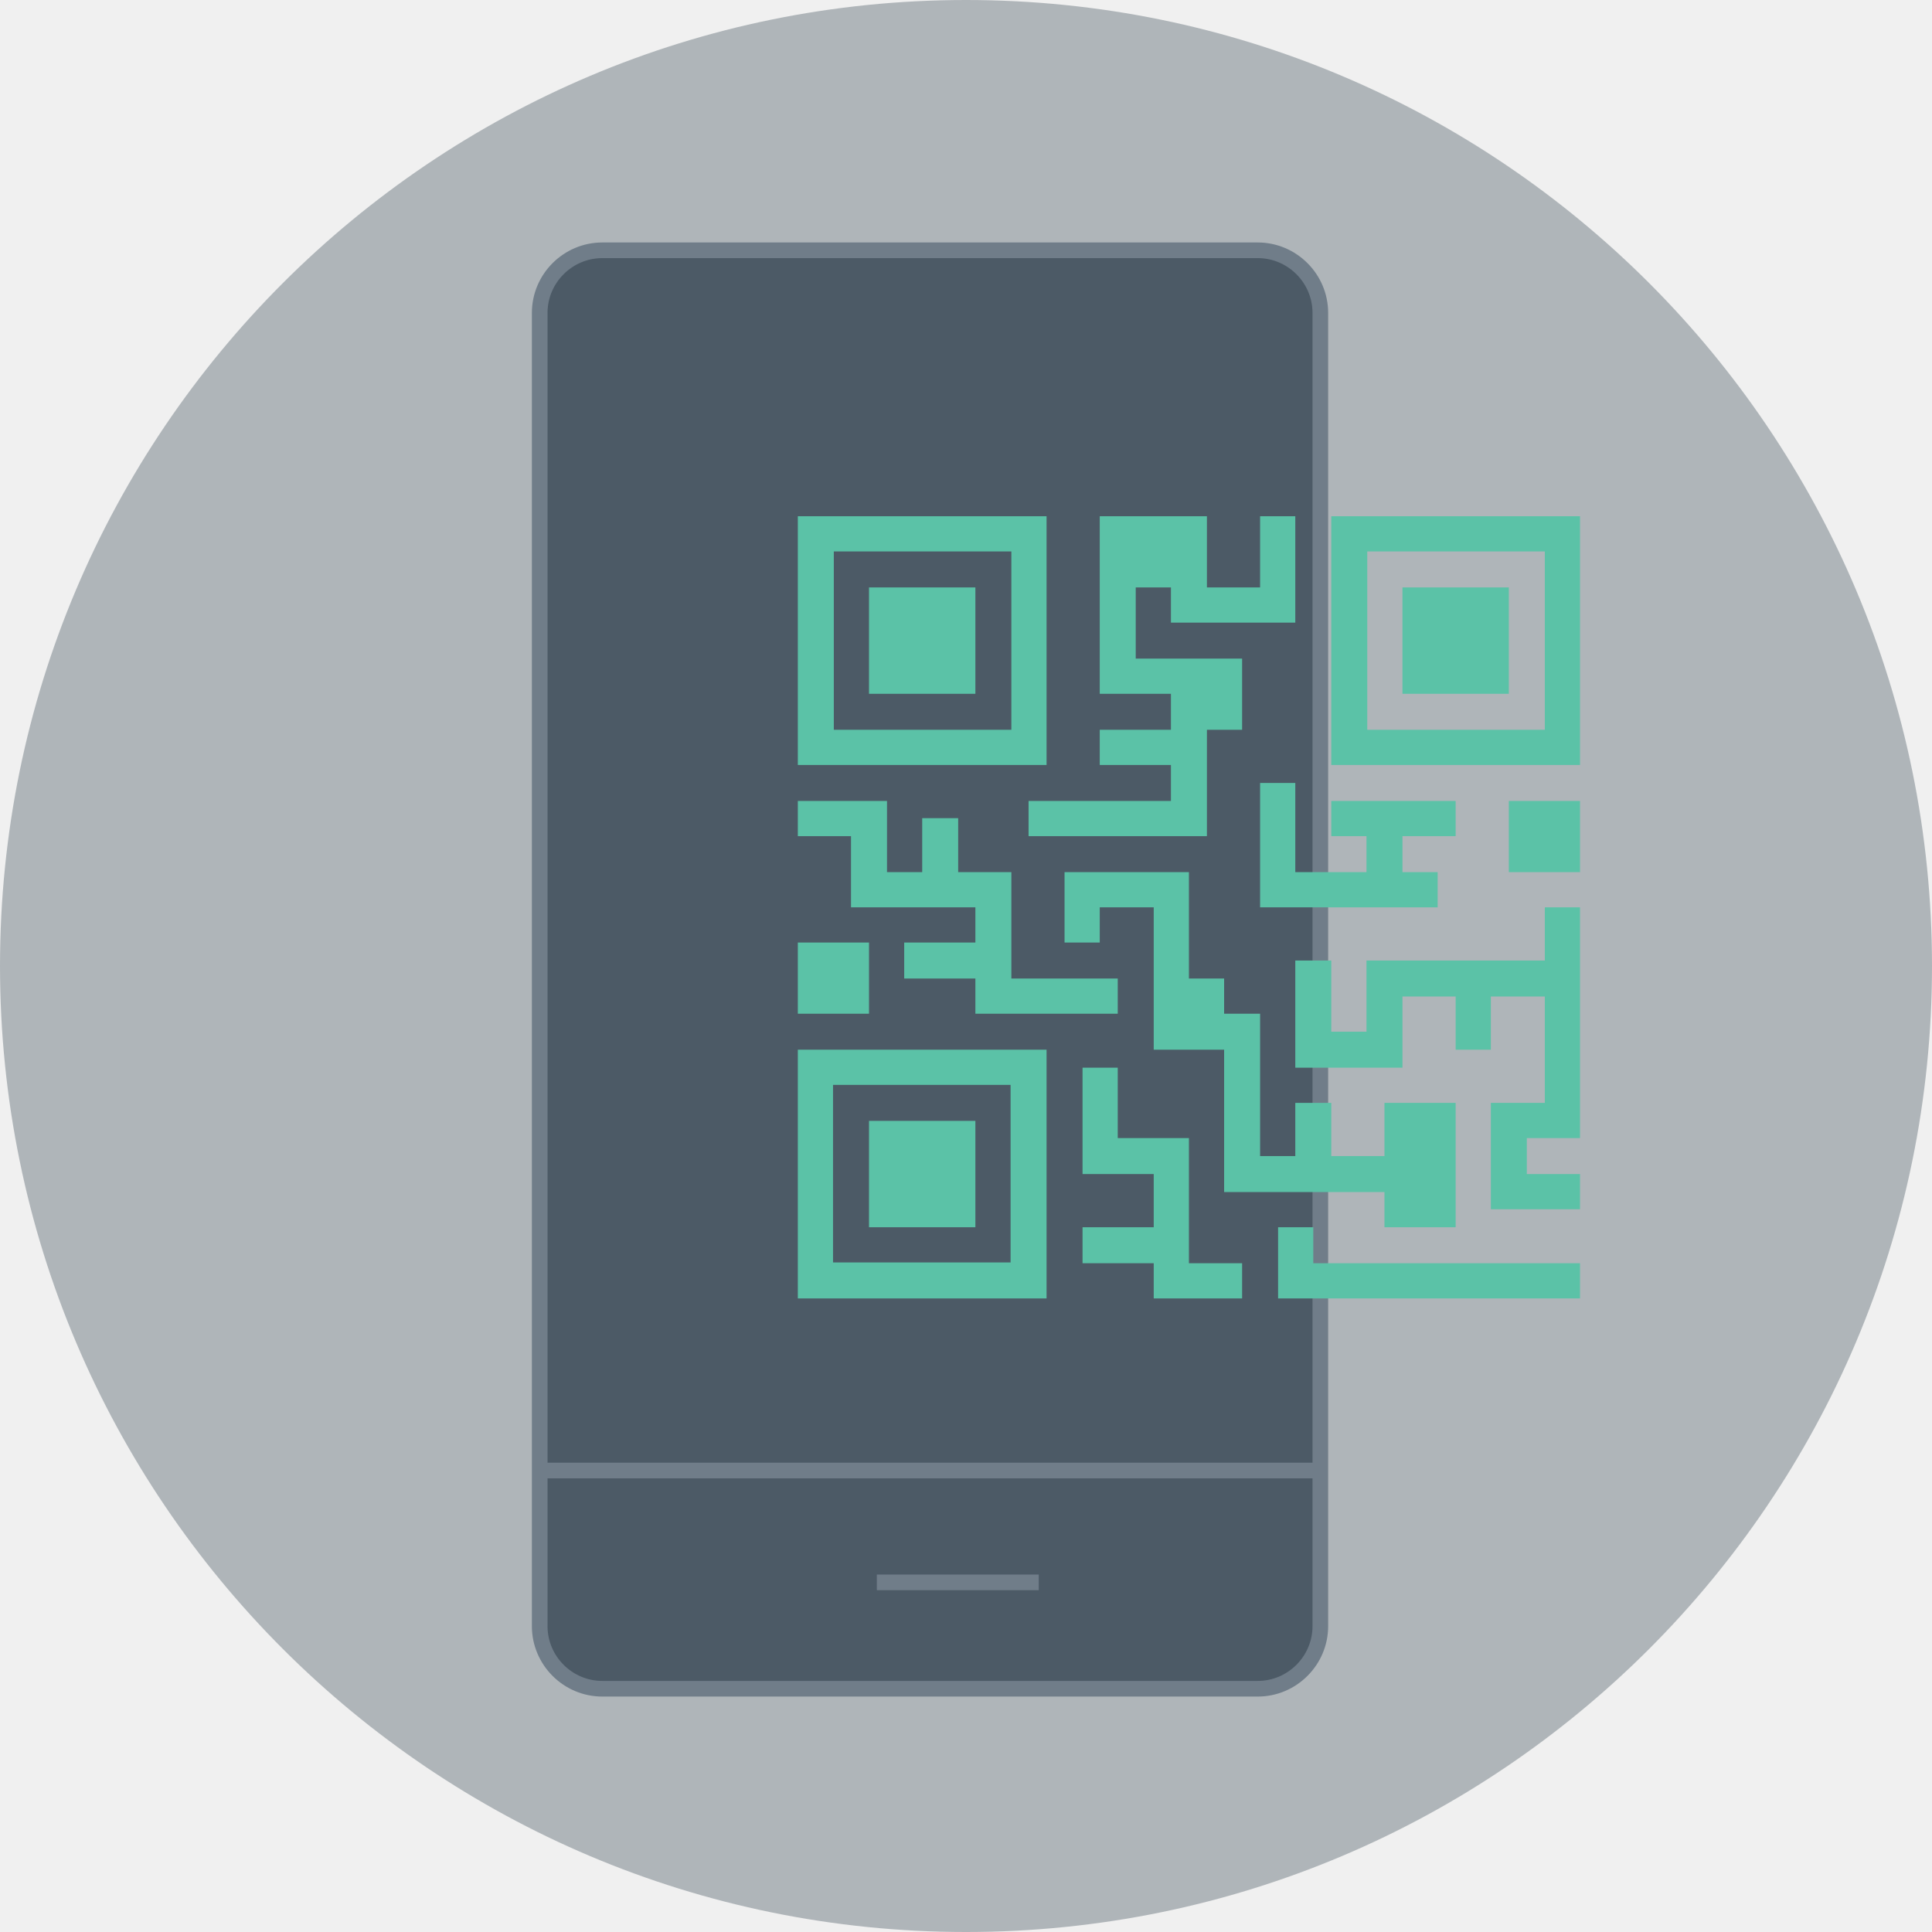
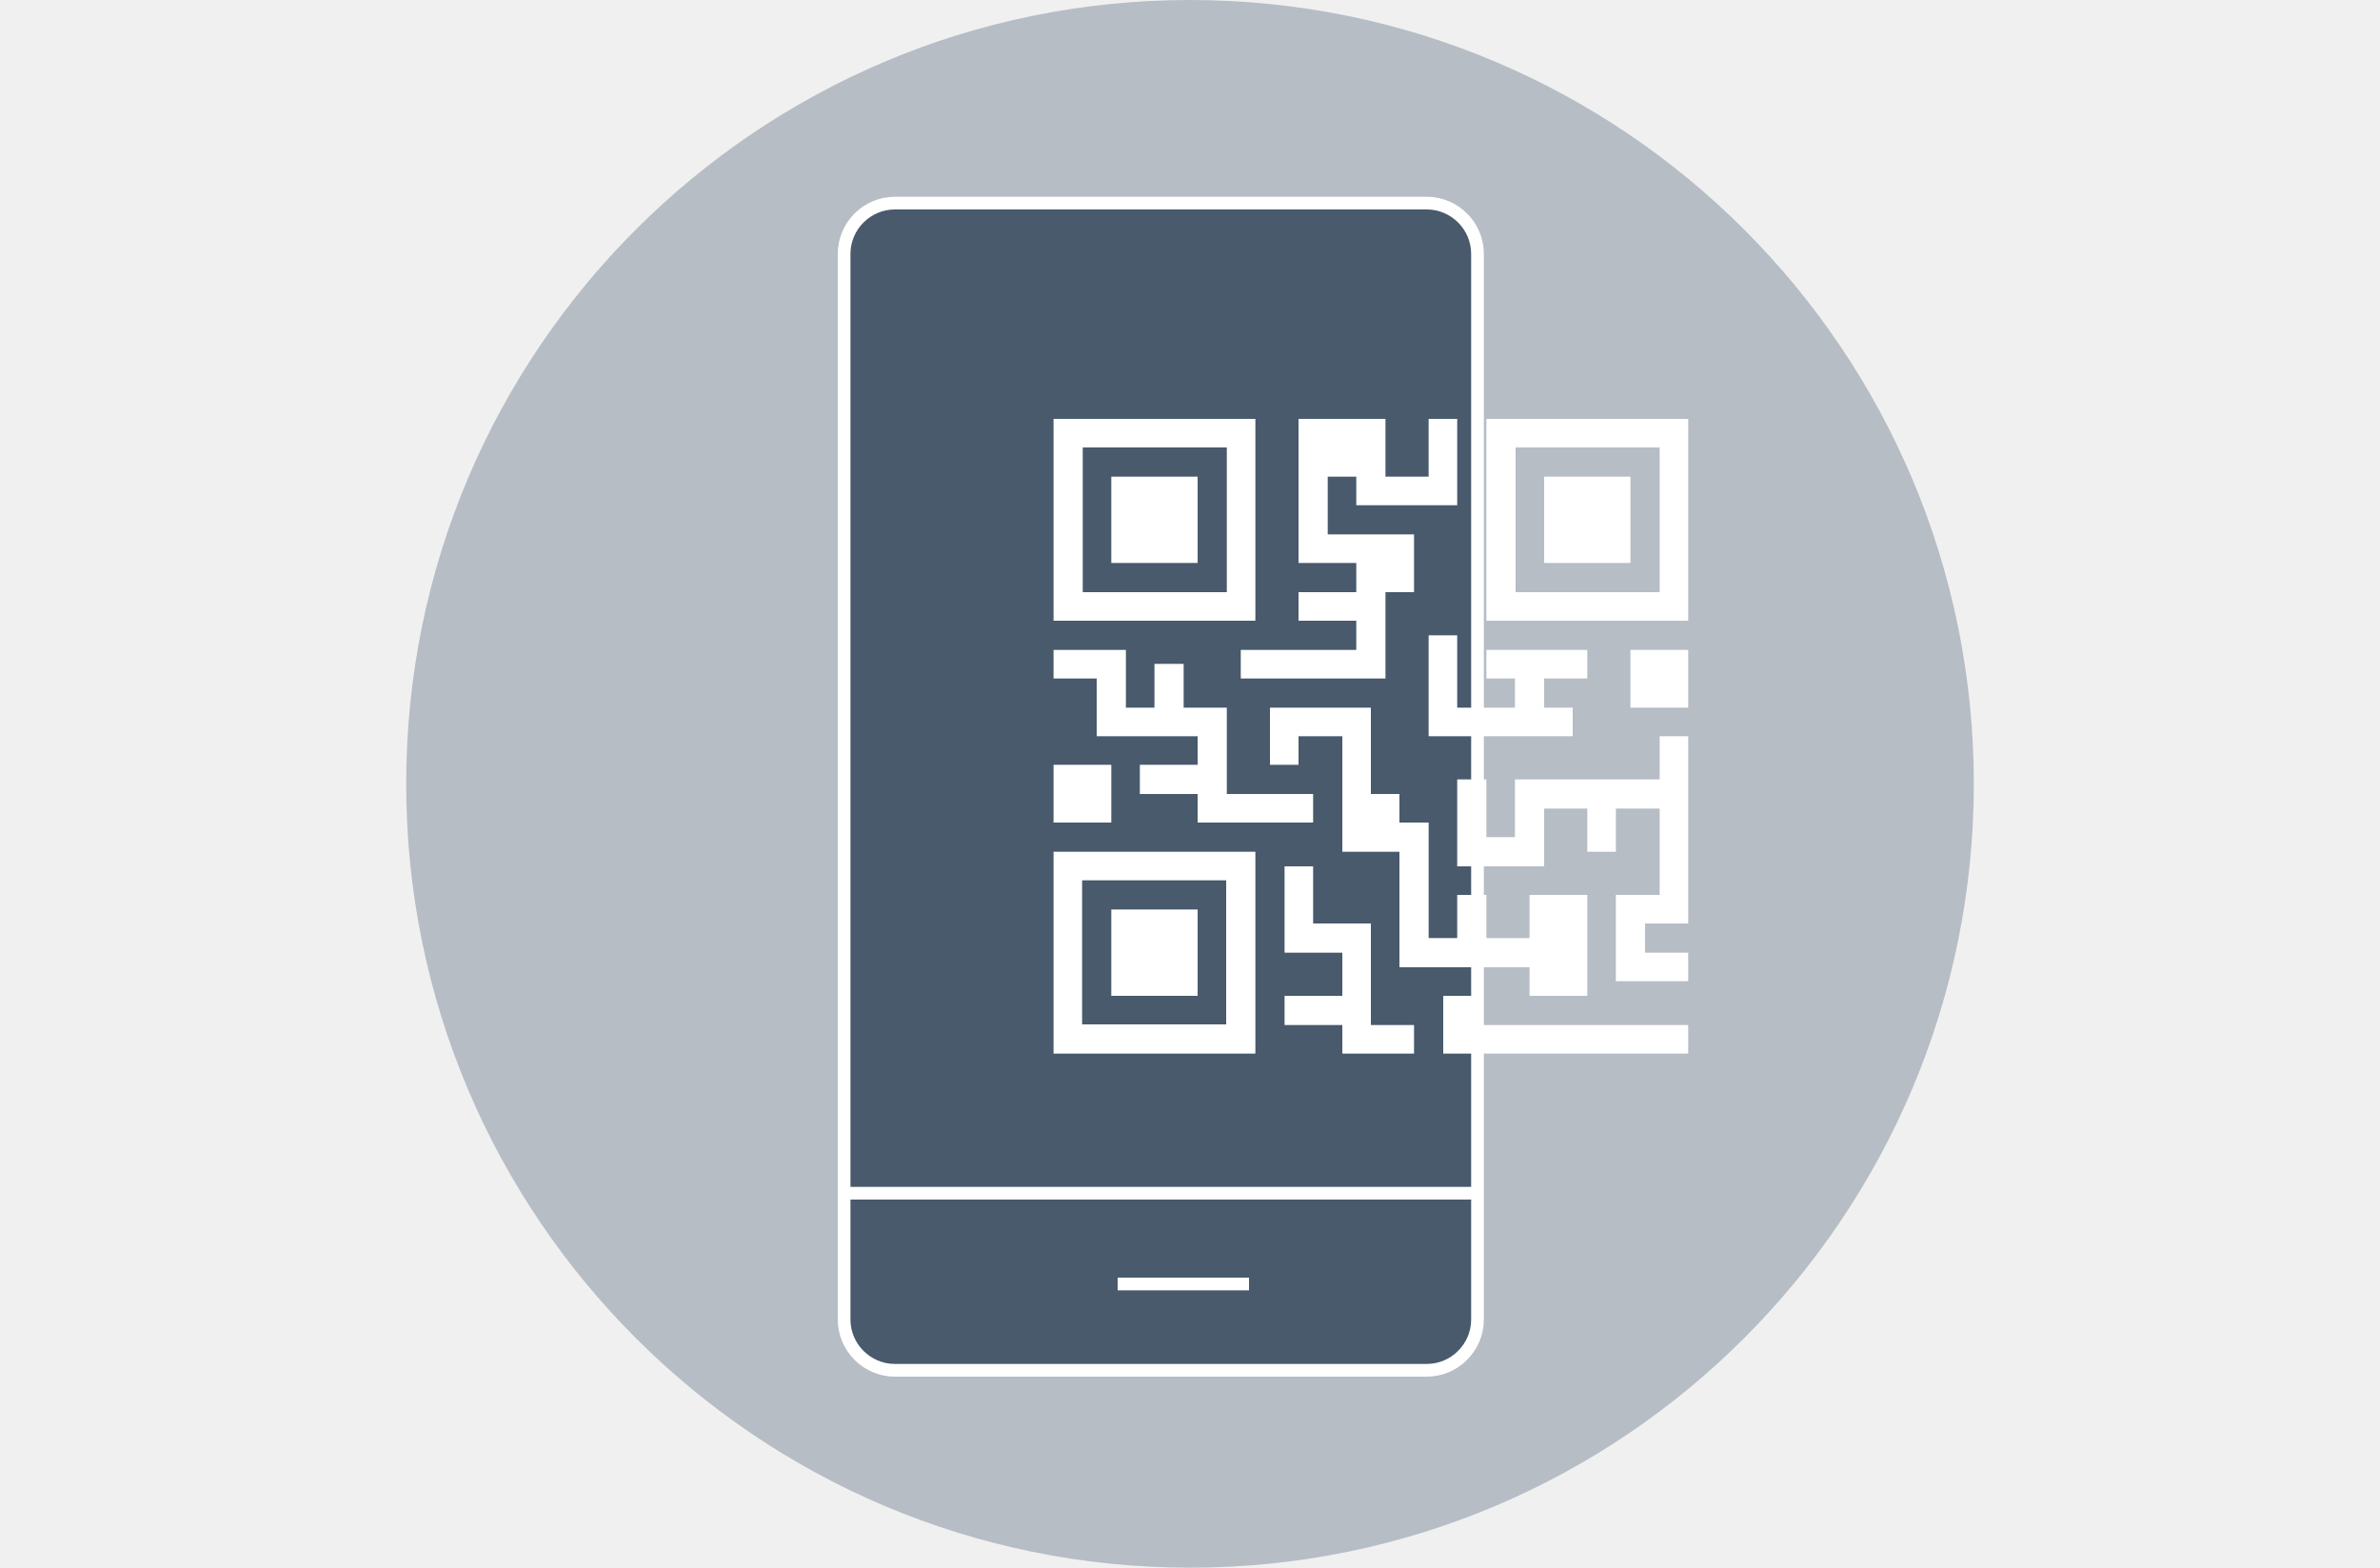
- <svg xmlns="http://www.w3.org/2000/svg" width="247px" height="247px" viewBox="0 0 247 247" version="1.1">
-   <defs>
-     <linearGradient x1="50.003%" y1="-0.003%" x2="50.003%" y2="75.267%" id="linearGradient-1">
-       <stop stop-color="#192C3A" offset="0%" />
-       <stop stop-color="#192C3A" offset="100%" />
-     </linearGradient>
-   </defs>
-   <g id="Page-1" stroke="none" stroke-width="1" fill="none" fill-rule="evenodd">
-     <g id="onboarding-tour-phone">
-       <path d="M123.5,247 C191.7,247 247,191.7 247,123.5 C247,55.3 191.7,0 123.5,0 C55.3,0 0,55.3 0,123.5 C0,191.7 55.3,247 123.5,247 Z" id="Shape" fill="url(#linearGradient-1)" fill-rule="nonzero" opacity="0.3" />
-       <g id="Group" transform="translate(69, 32)" stroke="#707D89" stroke-width="2">
-         <path d="M8,0 L91.8,0 C96.2,0 99.8,3.6 99.8,8 L99.8,175.9 C99.8,180.3 96.2,183.9 91.8,183.9 L8,183.9 C3.6,183.9 0,180.3 0,175.9 L0,8 C0,3.6 3.6,0 8,0 Z" id="Shape" fill-opacity="0.655" fill="#192C3A" fill-rule="nonzero" />
-         <path d="M0.5,156 L99.3,156" id="Shape" stroke-linecap="square" />
-         <path d="M44.1,170.3 L62.8,170.3" id="Shape" stroke-linecap="square" />
-       </g>
-       <g id="Group" transform="translate(102, 66)" fill-rule="nonzero" fill="#5BC2A7">
-         <path d="M31.8,0 L0,0 L0,31.8 L31.8,31.8 L31.8,0 L31.8,0 Z M27.3,27.3 L4.6,27.3 L4.6,4.5 L27.3,4.5 L27.3,27.3 L27.3,27.3 Z" id="Shape" />
-         <polygon id="Shape" points="65.9 90.9 61.4 90.9 61.4 100 100 100 100 95.5 65.9 95.5" />
-         <rect id="Rectangle-path" x="9.1" y="9.1" width="13.6" height="13.6" />
-         <path d="M0,100 L31.8,100 L31.8,68.2 L0,68.2 L0,100 L0,100 Z M4.5,72.7 L27.2,72.7 L27.2,95.4 L4.5,95.4 L4.5,72.7 L4.5,72.7 Z" id="Shape" />
-         <rect id="Rectangle-path" x="9.1" y="77.3" width="13.6" height="13.6" />
-         <path d="M68.2,0 L68.2,31.8 L100,31.8 L100,0 L68.2,0 L68.2,0 Z M95.5,27.3 L72.8,27.3 L72.8,4.5 L95.5,4.5 L95.5,27.3 L95.5,27.3 Z" id="Shape" />
-         <rect id="Rectangle-path" x="77.3" y="9.1" width="13.6" height="13.6" />
-         <rect id="Rectangle-path" x="90.9" y="36.4" width="9.1" height="9.1" />
-         <rect id="Rectangle-path" x="0" y="54.5" width="9.1" height="9.1" />
-         <polygon id="Shape" points="47.7 36.4 29.5 36.4 29.5 40.9 52.3 40.9 52.3 31.8 52.3 27.3 56.8 27.3 56.8 18.2 52.3 18.2 47.7 18.2 43.2 18.2 43.2 9.1 47.7 9.1 47.7 13.6 63.6 13.6 63.6 0 59.1 0 59.1 9.1 52.3 9.1 52.3 0 50 0 40.9 0 38.6 0 38.6 22.7 47.7 22.7 47.7 27.3 38.6 27.3 38.6 31.8 47.7 31.8" />
-         <polygon id="Shape" points="6.8 50 15.9 50 20.5 50 22.7 50 22.7 54.5 13.6 54.5 13.6 59.1 22.7 59.1 22.7 63.6 40.9 63.6 40.9 59.1 27.3 59.1 27.3 54.5 27.3 45.5 20.5 45.5 20.5 38.6 15.9 38.6 15.9 45.5 11.4 45.5 11.4 36.4 0 36.4 0 40.9 6.8 40.9" />
-         <polygon id="Shape" points="50 90.9 50 79.5 40.9 79.5 40.9 70.5 36.4 70.5 36.4 84.1 45.5 84.1 45.5 90.9 36.4 90.9 36.4 95.5 45.5 95.5 45.5 100 56.8 100 56.8 95.5 50 95.5" />
-         <polygon id="Shape" points="72.7 45.5 63.6 45.5 63.6 34.1 59.1 34.1 59.1 50 81.8 50 81.8 45.5 77.3 45.5 77.3 40.9 84.1 40.9 84.1 36.4 77.3 36.4 72.7 36.4 68.2 36.4 68.2 40.9 72.7 40.9" />
-         <polygon id="Shape" points="68.2 86.4 75 86.4 75 90.9 84.1 90.9 84.1 86.4 84.1 81.8 84.1 75 75 75 75 81.8 68.2 81.8 68.2 75 63.6 75 63.6 81.8 59.1 81.8 59.1 63.6 54.5 63.6 54.5 59.1 50 59.1 50 45.5 34.1 45.5 34.1 54.5 38.6 54.5 38.6 50 45.5 50 45.5 59.1 45.5 68.2 54.5 68.2 54.5 81.8 54.5 86.4 59.1 86.4 63.6 86.4" />
-         <polygon id="Shape" points="95.5 56.8 88.6 56.8 84.1 56.8 72.7 56.8 72.7 65.9 68.2 65.9 68.2 56.8 63.6 56.8 63.6 70.5 77.3 70.5 77.3 61.4 84.1 61.4 84.1 68.2 88.6 68.2 88.6 61.4 95.5 61.4 95.5 75 88.6 75 88.6 88.6 100 88.6 100 84.1 93.2 84.1 93.2 79.5 100 79.5 100 61.4 100 56.8 100 50 95.5 50" />
-       </g>
+ <svg xmlns="http://www.w3.org/2000/svg" version="1.1" id="Layer_1" x="0px" y="0px" viewBox="0 0 375 247" style="enable-background:new 0 0 375 247;" xml:space="preserve">
+   <style type="text/css">
+ 	.st0{display:none;opacity:0.15;}
+ 	.st1{display:inline;}
+ 	.st2{fill:none;stroke:#FFFFFF;stroke-width:2;}
+ 	.st3{fill:#B7BDC5;}
+ 	.st4{fill:#485A6C;}
+ 	.st5{fill:none;stroke:#FFFFFF;stroke-width:2;stroke-linecap:square;}
+ 	.st6{fill:#FFFFFF;}
+ </style>
+   <g transform="translate(0, 54)" class="st0">
+     <g class="st1">
+       <polyline id="Shape" class="st2" points="13,123.7 0,123.7 0,90 13,90   " />
+       <polyline id="Shape_1_" class="st2" points="58.3,123.7 71.3,123.7 71.3,90 58.3,90   " />
+       <rect id="Rectangle-path" x="13" y="41.2" class="st2" width="45.4" height="82.5" />
+       <path id="Shape_2_" class="st2" d="M25.9,56.2h3.2" />
+       <path id="Shape_3_" class="st2" d="M42.1,56.2h3.2" />
+       <path id="Shape_4_" class="st2" d="M25.9,71.2h3.2" />
+       <path id="Shape_5_" class="st2" d="M42.1,71.2h3.2" />
+       <path id="Shape_6_" class="st2" d="M25.9,86.2h3.2" />
+       <path id="Shape_7_" class="st2" d="M42.1,86.2h3.2" />
+       <path id="Shape_8_" class="st2" d="M25.9,101.2h3.2" />
+       <path id="Shape_9_" class="st2" d="M42.1,101.2h3.2" />
+       <path id="Shape_10_" class="st2" d="M35.7,123.7v-7.5" />
+     </g>
+     <g class="st1">
+       <polyline id="Shape_11_" class="st2" points="142.8,67 142.8,37.5 132.6,37.5 132.6,19.7 112.2,19.7 112.2,37.5 102,37.5     102,84.8   " />
+       <path id="Shape_12_" class="st2" d="M112.2,138h20.4" />
+       <path id="Shape_13_" class="st2" d="M122.4,7.9v11.8" />
+       <rect id="Rectangle-path_1_" x="71.3" y="84.8" class="st2" width="40.9" height="53.2" />
+       <rect id="Rectangle-path_2_" x="132.6" y="67" class="st2" width="40.9" height="71" />
+       <path id="Shape_14_" class="st2" d="M147.9,84.8h10.2" />
+       <path id="Shape_15_" class="st2" d="M147.9,102.5h10.2" />
+       <path id="Shape_16_" class="st2" d="M147.9,120.2h10.2" />
+       <path id="Shape_17_" class="st2" d="M86.6,102.5h10.2" />
+       <path id="Shape_18_" class="st2" d="M86.6,120.2h10.2" />
+     </g>
+     <g class="st1">
+       <polyline id="Shape_19_" class="st2" points="237.5,135.4 224.5,135.4 224.5,101.6 237.5,101.6   " />
+       <polyline id="Shape_20_" class="st2" points="282.9,135.4 295.8,135.4 295.8,101.6 282.9,101.6   " />
+       <rect id="Rectangle-path_3_" x="237.5" y="52.9" class="st2" width="45.4" height="82.5" />
+       <path id="Shape_21_" class="st2" d="M250.5,67.9h3.2" />
+       <path id="Shape_22_" class="st2" d="M266.7,67.9h3.2" />
+       <path id="Shape_23_" class="st2" d="M250.5,82.9h3.2" />
+       <path id="Shape_24_" class="st2" d="M266.7,82.9h3.2" />
+       <path id="Shape_25_" class="st2" d="M250.5,97.9h3.2" />
+       <path id="Shape_26_" class="st2" d="M266.7,97.9h3.2" />
+       <path id="Shape_27_" class="st2" d="M250.5,112.9h3.2" />
+       <path id="Shape_28_" class="st2" d="M266.7,112.9h3.2" />
+       <path id="Shape_29_" class="st2" d="M260.2,135.4v-7.5" />
+     </g>
+     <g class="st1">
+       <polyline id="Shape_30_" class="st2" points="367.4,56 367.4,26.4 357.1,26.4 357.1,8.7 336.7,8.7 336.7,26.4 326.5,26.4     326.5,73.8   " />
+       <path id="Shape_31_" class="st2" d="M336.7,127.1h20.4" />
+       <path id="Shape_32_" class="st2" d="M346.9-3.1V8.7" />
+       <rect id="Rectangle-path_4_" x="295.8" y="73.8" class="st2" width="40.9" height="53.2" />
+       <rect id="Rectangle-path_5_" x="357.1" y="56" class="st2" width="40.9" height="71" />
+       <path id="Shape_33_" class="st2" d="M372.5,73.8h10.2" />
+       <path id="Shape_34_" class="st2" d="M372.5,91.5h10.2" />
+       <path id="Shape_35_" class="st2" d="M372.5,109.2h10.2" />
+       <path id="Shape_36_" class="st2" d="M311.2,91.5h10.2" />
+       <path id="Shape_37_" class="st2" d="M311.2,109.2h10.2" />
    </g>
  </g>
+   <g>
+     <path class="st3" d="M141,215.9c-4.4,0-8-3.6-8-8V40c0-4.4,3.6-8,8-8h83.8c4.4,0,8,3.6,8,8v167.9c0,4.4-3.6,8-8,8H141 M187.5,0   C119.3,0,64,55.3,64,123.5S119.3,247,187.5,247c68.2,0,123.5-55.3,123.5-123.5S255.7,0,187.5,0" />
+     <path class="st4" d="M224.8,32H141c-4.4,0-8,3.6-8,8v167.9c0,4.4,3.6,8,8,8h83.8c4.4,0,8-3.6,8-8V40C232.8,35.6,229.2,32,224.8,32" />
+     <path class="st2" d="M141,32h83.8c4.4,0,8,3.6,8,8v167.9c0,4.4-3.6,8-8,8H141c-4.4,0-8-3.6-8-8V40C133,35.6,136.6,32,141,32z" />
+     <line class="st5" x1="133.5" y1="188" x2="232.3" y2="188" />
+     <line class="st5" x1="177.1" y1="202.3" x2="195.8" y2="202.3" />
+     <path class="st6" d="M197.8,66H166v31.8h31.8V66z M193.3,93.3h-22.7V70.5h22.7V93.3z" />
+     <polygon class="st6" points="231.9,156.9 227.4,156.9 227.4,166 266,166 266,161.5 231.9,161.5  " />
+     <rect x="175.1" y="75.1" class="st6" width="13.6" height="13.6" />
+     <path class="st6" d="M166,166h31.8v-31.8H166V166z M170.5,138.7h22.7v22.7h-22.7V138.7z" />
+     <rect x="175.1" y="143.3" class="st6" width="13.6" height="13.6" />
+     <path class="st6" d="M234.2,66v31.8H266V66H234.2z M261.5,93.3h-22.7V70.5h22.7V93.3z" />
+     <rect x="243.3" y="75.1" class="st6" width="13.6" height="13.6" />
+     <rect x="256.9" y="102.4" class="st6" width="9.1" height="9.1" />
+     <rect x="166" y="120.5" class="st6" width="9.1" height="9.1" />
+     <polygon class="st6" points="213.7,102.4 195.5,102.4 195.5,106.9 218.3,106.9 218.3,97.8 218.3,93.3 222.8,93.3 222.8,84.2    218.3,84.2 213.7,84.2 209.2,84.2 209.2,75.1 213.7,75.1 213.7,79.6 229.6,79.6 229.6,66 225.1,66 225.1,75.1 218.3,75.1 218.3,66    216,66 206.9,66 204.6,66 204.6,88.7 213.7,88.7 213.7,93.3 204.6,93.3 204.6,97.8 213.7,97.8  " />
+     <polygon class="st6" points="172.8,116 181.9,116 186.5,116 188.7,116 188.7,120.5 179.6,120.5 179.6,125.1 188.7,125.1    188.7,129.6 206.9,129.6 206.9,125.1 193.3,125.1 193.3,120.5 193.3,111.5 186.5,111.5 186.5,104.6 181.9,104.6 181.9,111.5    177.4,111.5 177.4,102.4 166,102.4 166,106.9 172.8,106.9  " />
+     <polygon class="st6" points="216,156.9 216,145.5 206.9,145.5 206.9,136.5 202.4,136.5 202.4,150.1 211.5,150.1 211.5,156.9    202.4,156.9 202.4,161.5 211.5,161.5 211.5,166 222.8,166 222.8,161.5 216,161.5  " />
+     <polygon class="st6" points="238.7,111.5 229.6,111.5 229.6,100.1 225.1,100.1 225.1,116 247.8,116 247.8,111.5 243.3,111.5    243.3,106.9 250.1,106.9 250.1,102.4 243.3,102.4 238.7,102.4 234.2,102.4 234.2,106.9 238.7,106.9  " />
+     <polygon class="st6" points="234.2,152.4 241,152.4 241,156.9 250.1,156.9 250.1,152.4 250.1,147.8 250.1,141 241,141 241,147.8    234.2,147.8 234.2,141 229.6,141 229.6,147.8 225.1,147.8 225.1,129.6 220.5,129.6 220.5,125.1 216,125.1 216,111.5 200.1,111.5    200.1,120.5 204.6,120.5 204.6,116 211.5,116 211.5,125.1 211.5,134.2 220.5,134.2 220.5,147.8 220.5,152.4 225.1,152.4    229.6,152.4  " />
+     <polygon class="st6" points="261.5,122.8 254.6,122.8 250.1,122.8 238.7,122.8 238.7,131.9 234.2,131.9 234.2,122.8 229.6,122.8    229.6,136.5 243.3,136.5 243.3,127.4 250.1,127.4 250.1,134.2 254.6,134.2 254.6,127.4 261.5,127.4 261.5,141 254.6,141    254.6,154.6 266,154.6 266,150.1 259.2,150.1 259.2,145.5 266,145.5 266,127.4 266,122.8 266,116 261.5,116  " />
+   </g>
</svg>
